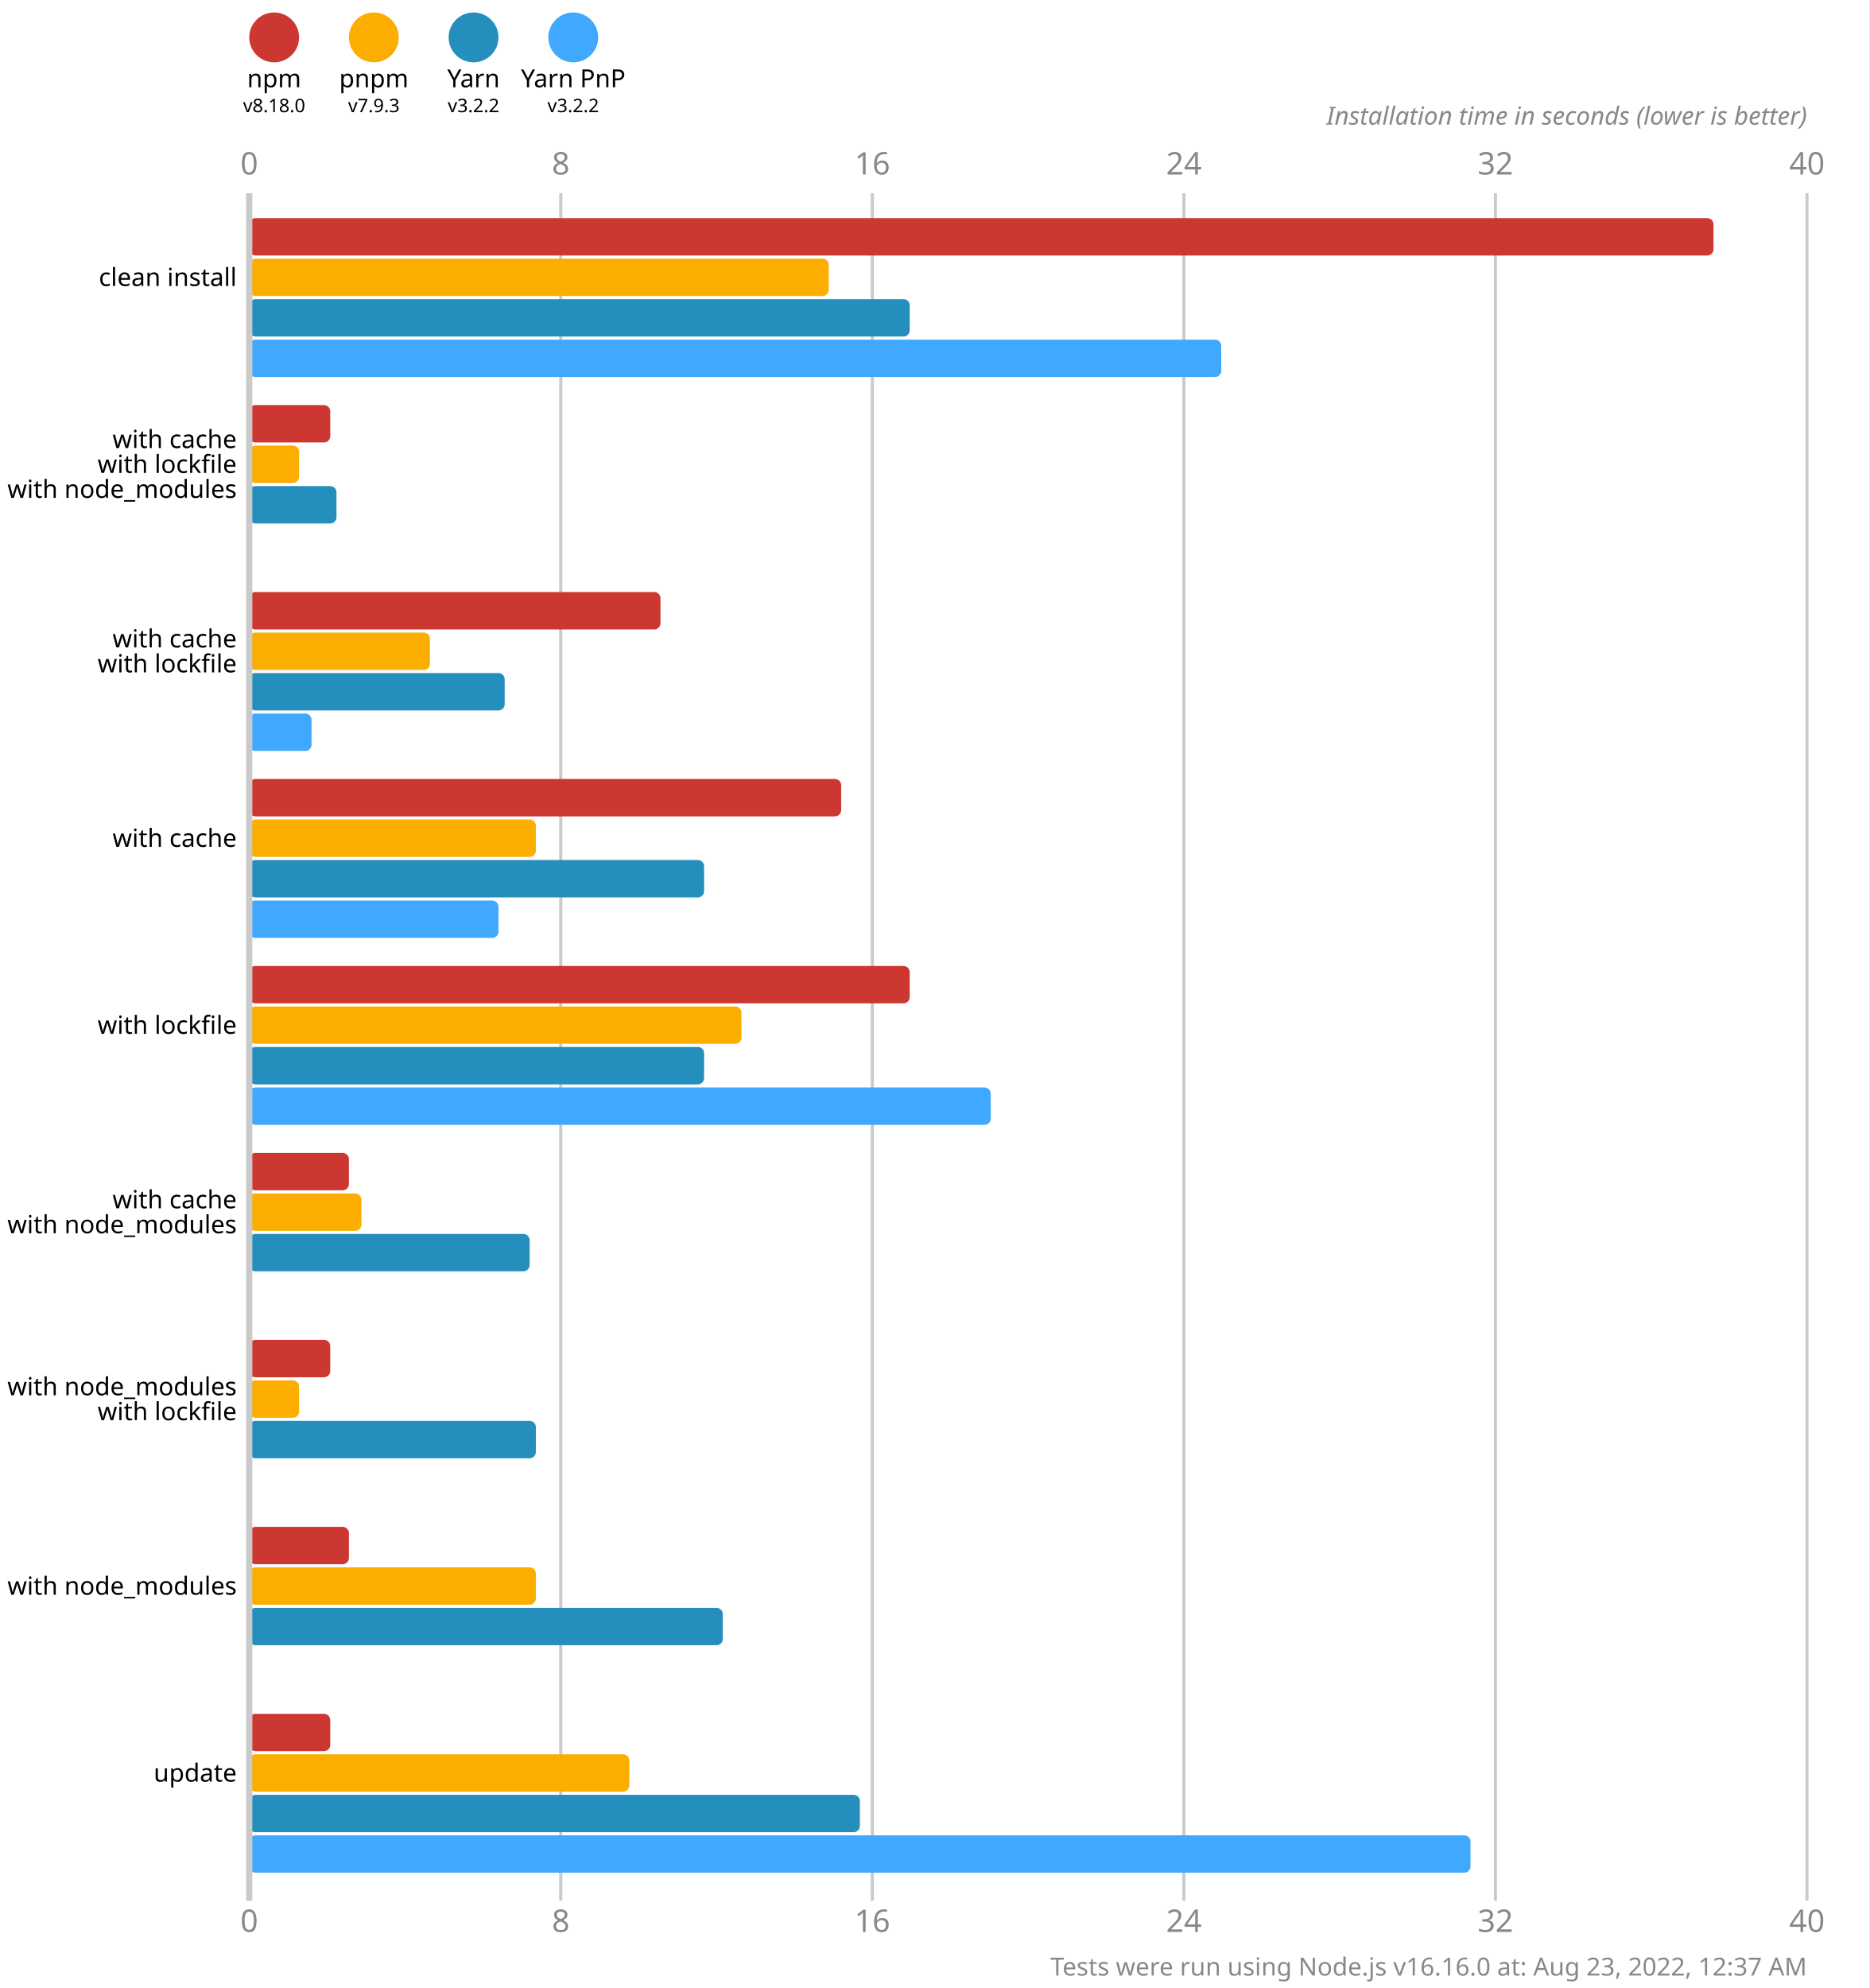
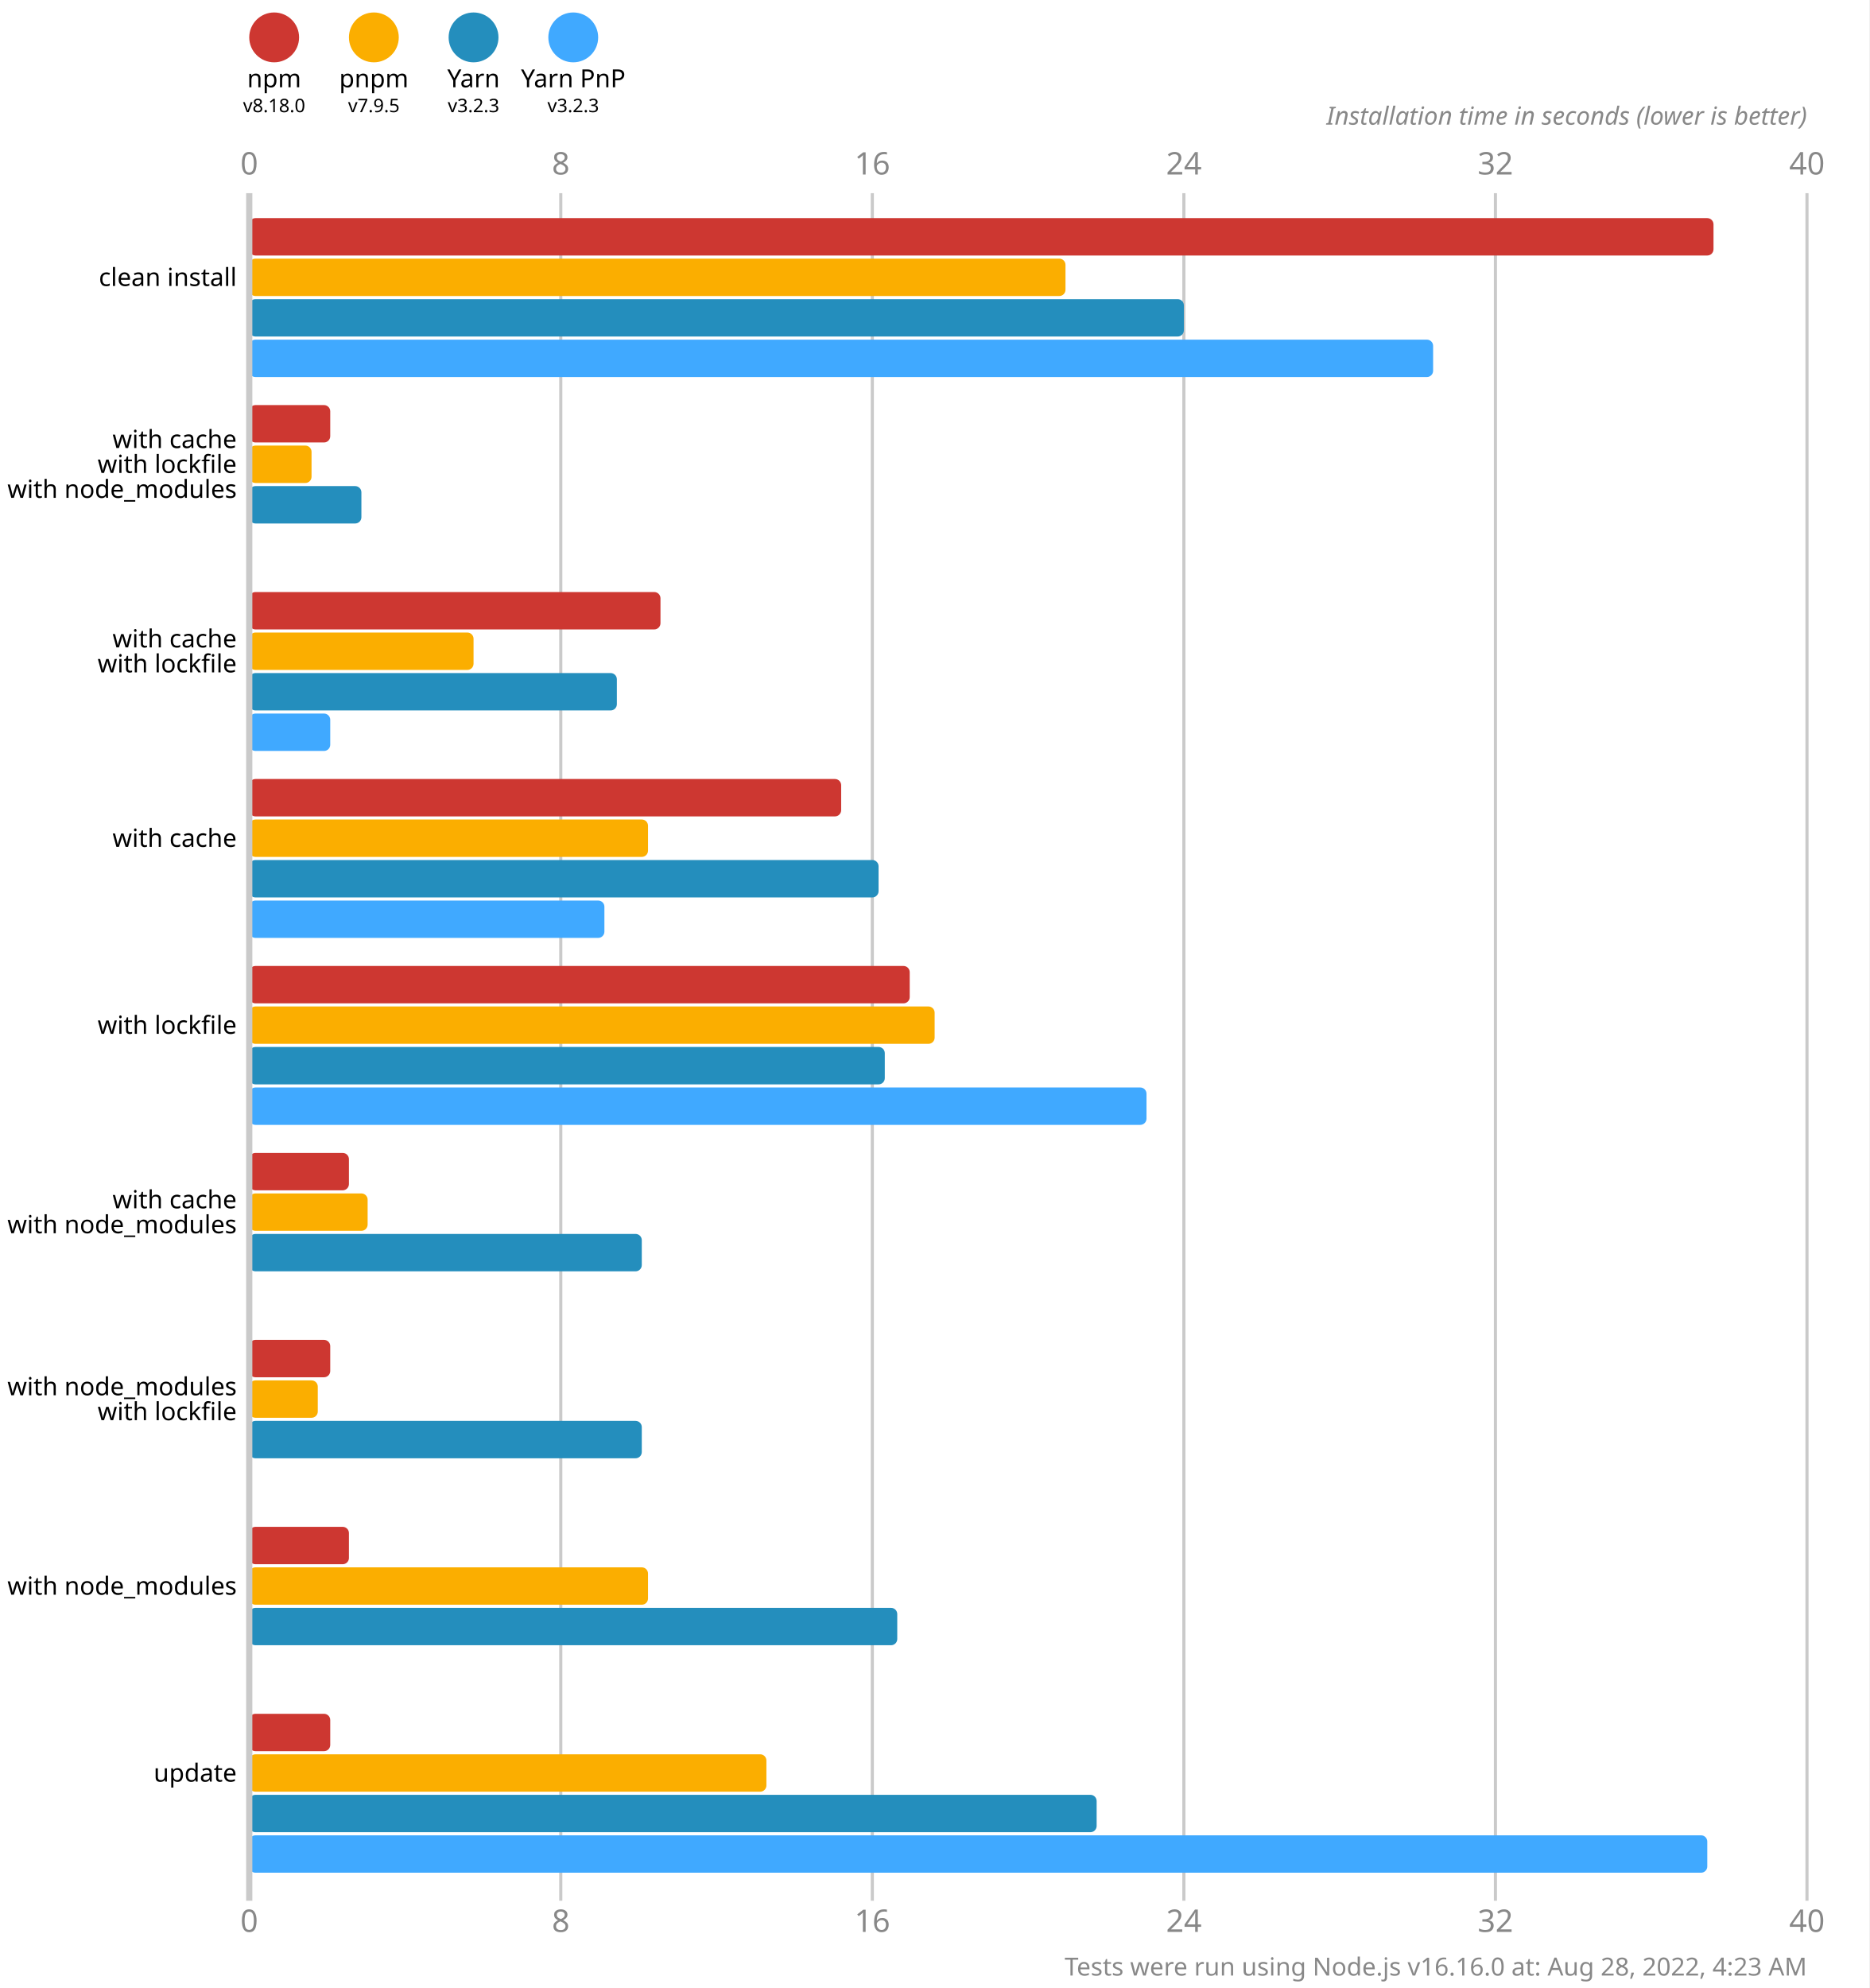
<svg xmlns="http://www.w3.org/2000/svg" version="1.1" viewBox="0 0 300 319">
  <style>
    .font { font-family: sans-serif; }
    .s3 { font-size: 3px; }
    .s4 { font-size: 4px; }
    .s5 { font-size: 5px; }
    .line { stroke: #cacaca; }
    .width { stroke-width: 0.5; }
    .text { fill: #888; }
  </style>
  <rect x="0" y="0" width="300" height="319" fill="#fff" />
  <circle cx="44" cy="6" r="4" fill="#cd3731" />
  <text x="44" y="14" class="font s4" text-anchor="middle">npm</text>
  <text x="44" y="18" class="font s3" text-anchor="middle">v8.18.0</text>
  <circle cx="60" cy="6" r="4" fill="#fbae00" />
  <text x="60" y="14" class="font s4" text-anchor="middle">pnpm</text>
-   <text x="60" y="18" class="font s3" text-anchor="middle">v7.9.3</text>
+   <text x="60" y="18" class="font s3" text-anchor="middle">v7.9.5</text>
  <circle cx="76" cy="6" r="4" fill="#248ebd" />
  <text x="76" y="14" class="font s4" text-anchor="middle">Yarn</text>
-   <text x="76" y="18" class="font s3" text-anchor="middle">v3.2.2</text>
+   <text x="76" y="18" class="font s3" text-anchor="middle">v3.2.3</text>
  <circle cx="92" cy="6" r="4" fill="#40a9ff" />
  <text x="92" y="14" class="font s4" text-anchor="middle">Yarn PnP</text>
-   <text x="92" y="18" class="font s3" text-anchor="middle">v3.2.2</text>
+   <text x="92" y="18" class="font s3" text-anchor="middle">v3.2.3</text>
  <text x="40" y="28" class="font s5 text" text-anchor="middle">0</text>
  <text x="40" y="310" class="font s5 text" text-anchor="middle">0</text>
  <line x1="90" y1="31" x2="90" y2="305" class="line width" />
  <text x="90" y="28" class="font s5 text" text-anchor="middle">8</text>
  <text x="90" y="310" class="font s5 text" text-anchor="middle">8</text>
  <line x1="140" y1="31" x2="140" y2="305" class="line width" />
  <text x="140" y="28" class="font s5 text" text-anchor="middle">16</text>
  <text x="140" y="310" class="font s5 text" text-anchor="middle">16</text>
  <line x1="190" y1="31" x2="190" y2="305" class="line width" />
  <text x="190" y="28" class="font s5 text" text-anchor="middle">24</text>
  <text x="190" y="310" class="font s5 text" text-anchor="middle">24</text>
  <line x1="240" y1="31" x2="240" y2="305" class="line width" />
  <text x="240" y="28" class="font s5 text" text-anchor="middle">32</text>
  <text x="240" y="310" class="font s5 text" text-anchor="middle">32</text>
  <line x1="290" y1="31" x2="290" y2="305" class="line width" />
  <text x="290" y="28" class="font s5 text" text-anchor="middle">40</text>
  <text x="290" y="310" class="font s5 text" text-anchor="middle">40</text>
  <text x="290" y="20" class="font s4 text" font-style="italic" text-anchor="end">Installation time in seconds (lower is better)</text>
  <rect x="40" y="35" width="235" height="6" fill="#cd3731" rx="1" ry="1" />
-   <rect x="40" y="41.5" width="93" height="6" fill="#fbae00" rx="1" ry="1" />
-   <rect x="40" y="48" width="106" height="6" fill="#248ebd" rx="1" ry="1" />
-   <rect x="40" y="54.5" width="156" height="6" fill="#40a9ff" rx="1" ry="1" />
+   <rect x="40" y="41.5" width="131" height="6" fill="#fbae00" rx="1" ry="1" />
+   <rect x="40" y="48" width="150" height="6" fill="#248ebd" rx="1" ry="1" />
+   <rect x="40" y="54.5" width="190" height="6" fill="#40a9ff" rx="1" ry="1" />
  <rect x="40" y="65" width="13" height="6" fill="#cd3731" rx="1" ry="1" />
-   <rect x="40" y="71.5" width="8" height="6" fill="#fbae00" rx="1" ry="1" />
-   <rect x="40" y="78" width="14" height="6" fill="#248ebd" rx="1" ry="1" />
+   <rect x="40" y="71.5" width="10" height="6" fill="#fbae00" rx="1" ry="1" />
+   <rect x="40" y="78" width="18" height="6" fill="#248ebd" rx="1" ry="1" />
  <rect x="40" y="84.5" width="0" height="6" fill="#40a9ff" rx="1" ry="1" />
  <rect x="40" y="95" width="66" height="6" fill="#cd3731" rx="1" ry="1" />
-   <rect x="40" y="101.5" width="29" height="6" fill="#fbae00" rx="1" ry="1" />
-   <rect x="40" y="108" width="41" height="6" fill="#248ebd" rx="1" ry="1" />
-   <rect x="40" y="114.5" width="10" height="6" fill="#40a9ff" rx="1" ry="1" />
+   <rect x="40" y="101.5" width="36" height="6" fill="#fbae00" rx="1" ry="1" />
+   <rect x="40" y="108" width="59" height="6" fill="#248ebd" rx="1" ry="1" />
+   <rect x="40" y="114.5" width="13" height="6" fill="#40a9ff" rx="1" ry="1" />
  <rect x="40" y="125" width="95" height="6" fill="#cd3731" rx="1" ry="1" />
-   <rect x="40" y="131.5" width="46" height="6" fill="#fbae00" rx="1" ry="1" />
-   <rect x="40" y="138" width="73" height="6" fill="#248ebd" rx="1" ry="1" />
-   <rect x="40" y="144.5" width="40" height="6" fill="#40a9ff" rx="1" ry="1" />
+   <rect x="40" y="131.5" width="64" height="6" fill="#fbae00" rx="1" ry="1" />
+   <rect x="40" y="138" width="101" height="6" fill="#248ebd" rx="1" ry="1" />
+   <rect x="40" y="144.5" width="57" height="6" fill="#40a9ff" rx="1" ry="1" />
  <rect x="40" y="155" width="106" height="6" fill="#cd3731" rx="1" ry="1" />
-   <rect x="40" y="161.5" width="79" height="6" fill="#fbae00" rx="1" ry="1" />
-   <rect x="40" y="168" width="73" height="6" fill="#248ebd" rx="1" ry="1" />
-   <rect x="40" y="174.5" width="119" height="6" fill="#40a9ff" rx="1" ry="1" />
+   <rect x="40" y="161.5" width="110" height="6" fill="#fbae00" rx="1" ry="1" />
+   <rect x="40" y="168" width="102" height="6" fill="#248ebd" rx="1" ry="1" />
+   <rect x="40" y="174.5" width="144" height="6" fill="#40a9ff" rx="1" ry="1" />
  <rect x="40" y="185" width="16" height="6" fill="#cd3731" rx="1" ry="1" />
-   <rect x="40" y="191.5" width="18" height="6" fill="#fbae00" rx="1" ry="1" />
-   <rect x="40" y="198" width="45" height="6" fill="#248ebd" rx="1" ry="1" />
+   <rect x="40" y="191.5" width="19" height="6" fill="#fbae00" rx="1" ry="1" />
+   <rect x="40" y="198" width="63" height="6" fill="#248ebd" rx="1" ry="1" />
  <rect x="40" y="204.5" width="0" height="6" fill="#40a9ff" rx="1" ry="1" />
  <rect x="40" y="215" width="13" height="6" fill="#cd3731" rx="1" ry="1" />
-   <rect x="40" y="221.5" width="8" height="6" fill="#fbae00" rx="1" ry="1" />
-   <rect x="40" y="228" width="46" height="6" fill="#248ebd" rx="1" ry="1" />
+   <rect x="40" y="221.5" width="11" height="6" fill="#fbae00" rx="1" ry="1" />
+   <rect x="40" y="228" width="63" height="6" fill="#248ebd" rx="1" ry="1" />
  <rect x="40" y="234.5" width="0" height="6" fill="#40a9ff" rx="1" ry="1" />
  <rect x="40" y="245" width="16" height="6" fill="#cd3731" rx="1" ry="1" />
-   <rect x="40" y="251.5" width="46" height="6" fill="#fbae00" rx="1" ry="1" />
-   <rect x="40" y="258" width="76" height="6" fill="#248ebd" rx="1" ry="1" />
+   <rect x="40" y="251.5" width="64" height="6" fill="#fbae00" rx="1" ry="1" />
+   <rect x="40" y="258" width="104" height="6" fill="#248ebd" rx="1" ry="1" />
  <rect x="40" y="264.5" width="0" height="6" fill="#40a9ff" rx="1" ry="1" />
  <rect x="40" y="275" width="13" height="6" fill="#cd3731" rx="1" ry="1" />
-   <rect x="40" y="281.5" width="61" height="6" fill="#fbae00" rx="1" ry="1" />
-   <rect x="40" y="288" width="98" height="6" fill="#248ebd" rx="1" ry="1" />
-   <rect x="40" y="294.5" width="196" height="6" fill="#40a9ff" rx="1" ry="1" />
+   <rect x="40" y="281.5" width="83" height="6" fill="#fbae00" rx="1" ry="1" />
+   <rect x="40" y="288" width="136" height="6" fill="#248ebd" rx="1" ry="1" />
+   <rect x="40" y="294.5" width="234" height="6" fill="#40a9ff" rx="1" ry="1" />
  <line x1="40" y1="31" x2="40" y2="305" class="line" />
  <text x="38" y="44.5" class="font s4" dominant-baseline="middle" text-anchor="end">clean install</text>
  <text x="38" y="70.5" class="font s4" dominant-baseline="middle" text-anchor="end">with cache</text>
  <text x="38" y="74.5" class="font s4" dominant-baseline="middle" text-anchor="end">with lockfile</text>
  <text x="38" y="78.5" class="font s4" dominant-baseline="middle" text-anchor="end">with node_modules</text>
  <text x="38" y="102.5" class="font s4" dominant-baseline="middle" text-anchor="end">with cache</text>
  <text x="38" y="106.5" class="font s4" dominant-baseline="middle" text-anchor="end">with lockfile</text>
  <text x="38" y="134.5" class="font s4" dominant-baseline="middle" text-anchor="end">with cache</text>
  <text x="38" y="164.5" class="font s4" dominant-baseline="middle" text-anchor="end">with lockfile</text>
  <text x="38" y="192.5" class="font s4" dominant-baseline="middle" text-anchor="end">with cache</text>
  <text x="38" y="196.5" class="font s4" dominant-baseline="middle" text-anchor="end">with node_modules</text>
  <text x="38" y="222.5" class="font s4" dominant-baseline="middle" text-anchor="end">with node_modules</text>
  <text x="38" y="226.5" class="font s4" dominant-baseline="middle" text-anchor="end">with lockfile</text>
  <text x="38" y="254.5" class="font s4" dominant-baseline="middle" text-anchor="end">with node_modules</text>
  <text x="38" y="284.5" class="font s4" dominant-baseline="middle" text-anchor="end">update</text>
-   <text x="290" y="317" class="font s4 text" text-anchor="end">Tests were run using Node.js v16.16.0 at: Aug 23, 2022, 12:37 AM</text>
+   <text x="290" y="317" class="font s4 text" text-anchor="end">Tests were run using Node.js v16.16.0 at: Aug 28, 2022, 4:23 AM</text>
</svg>
